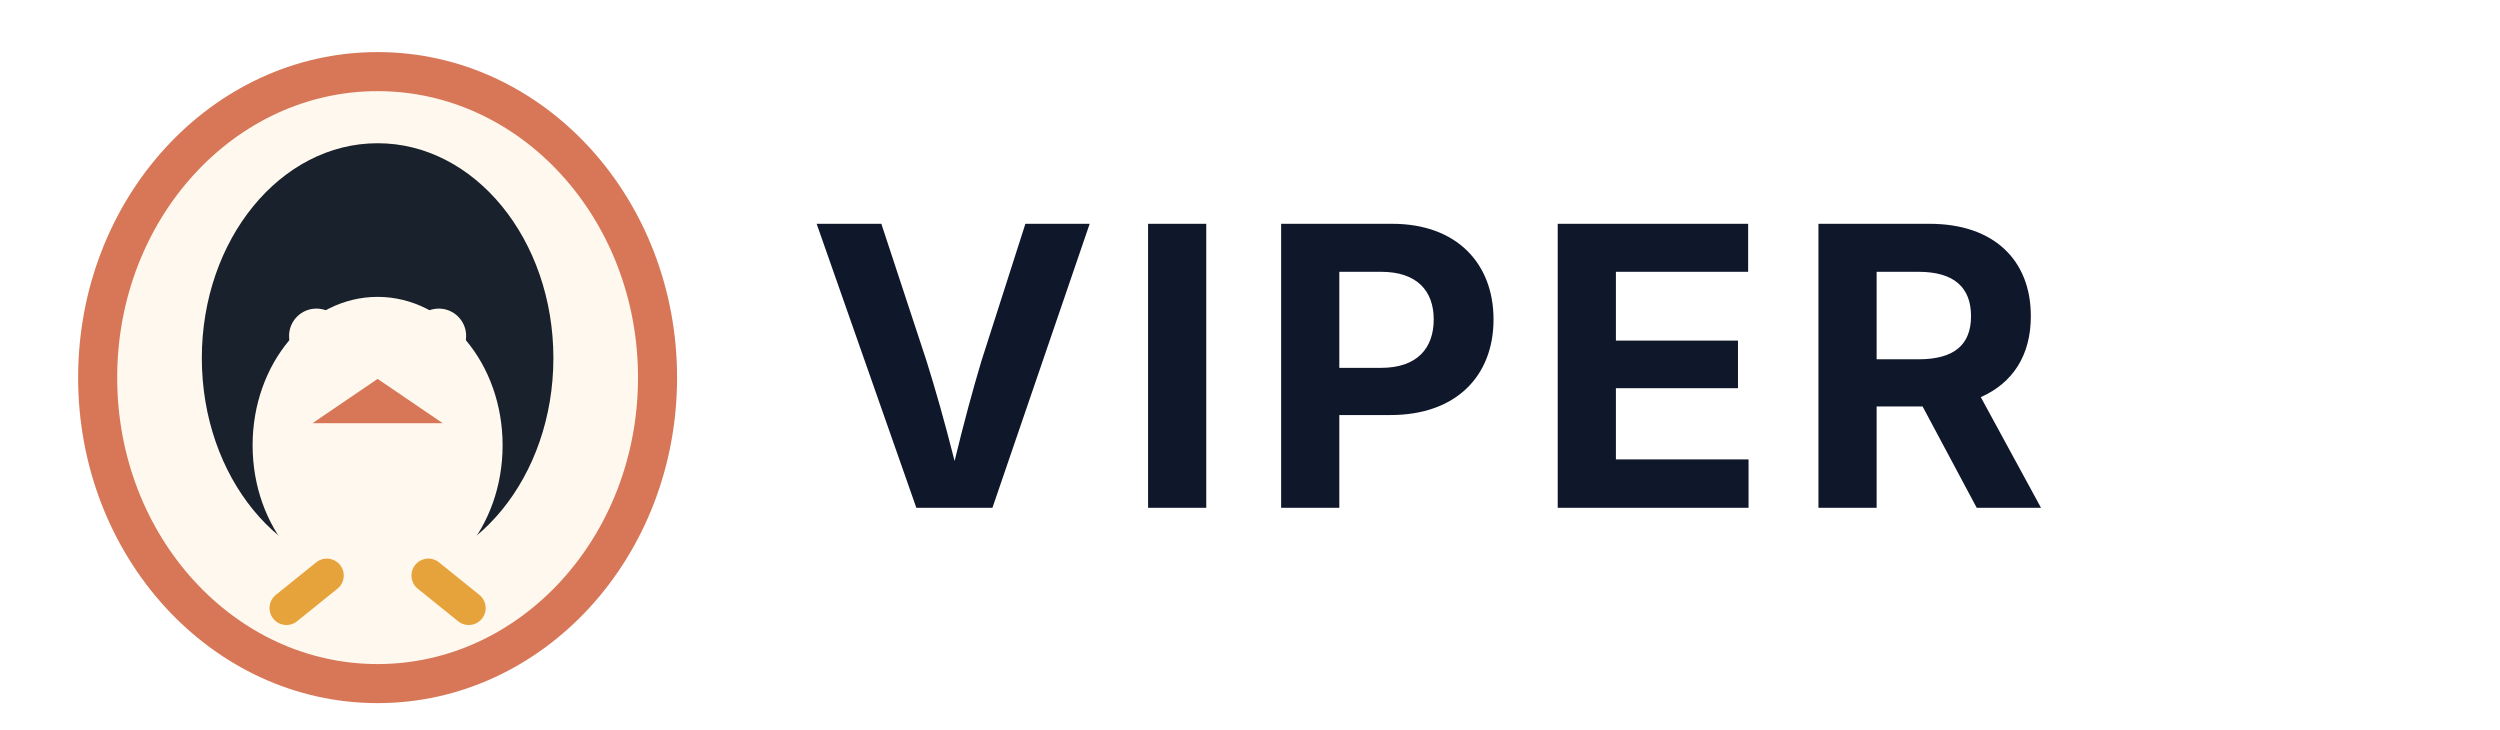
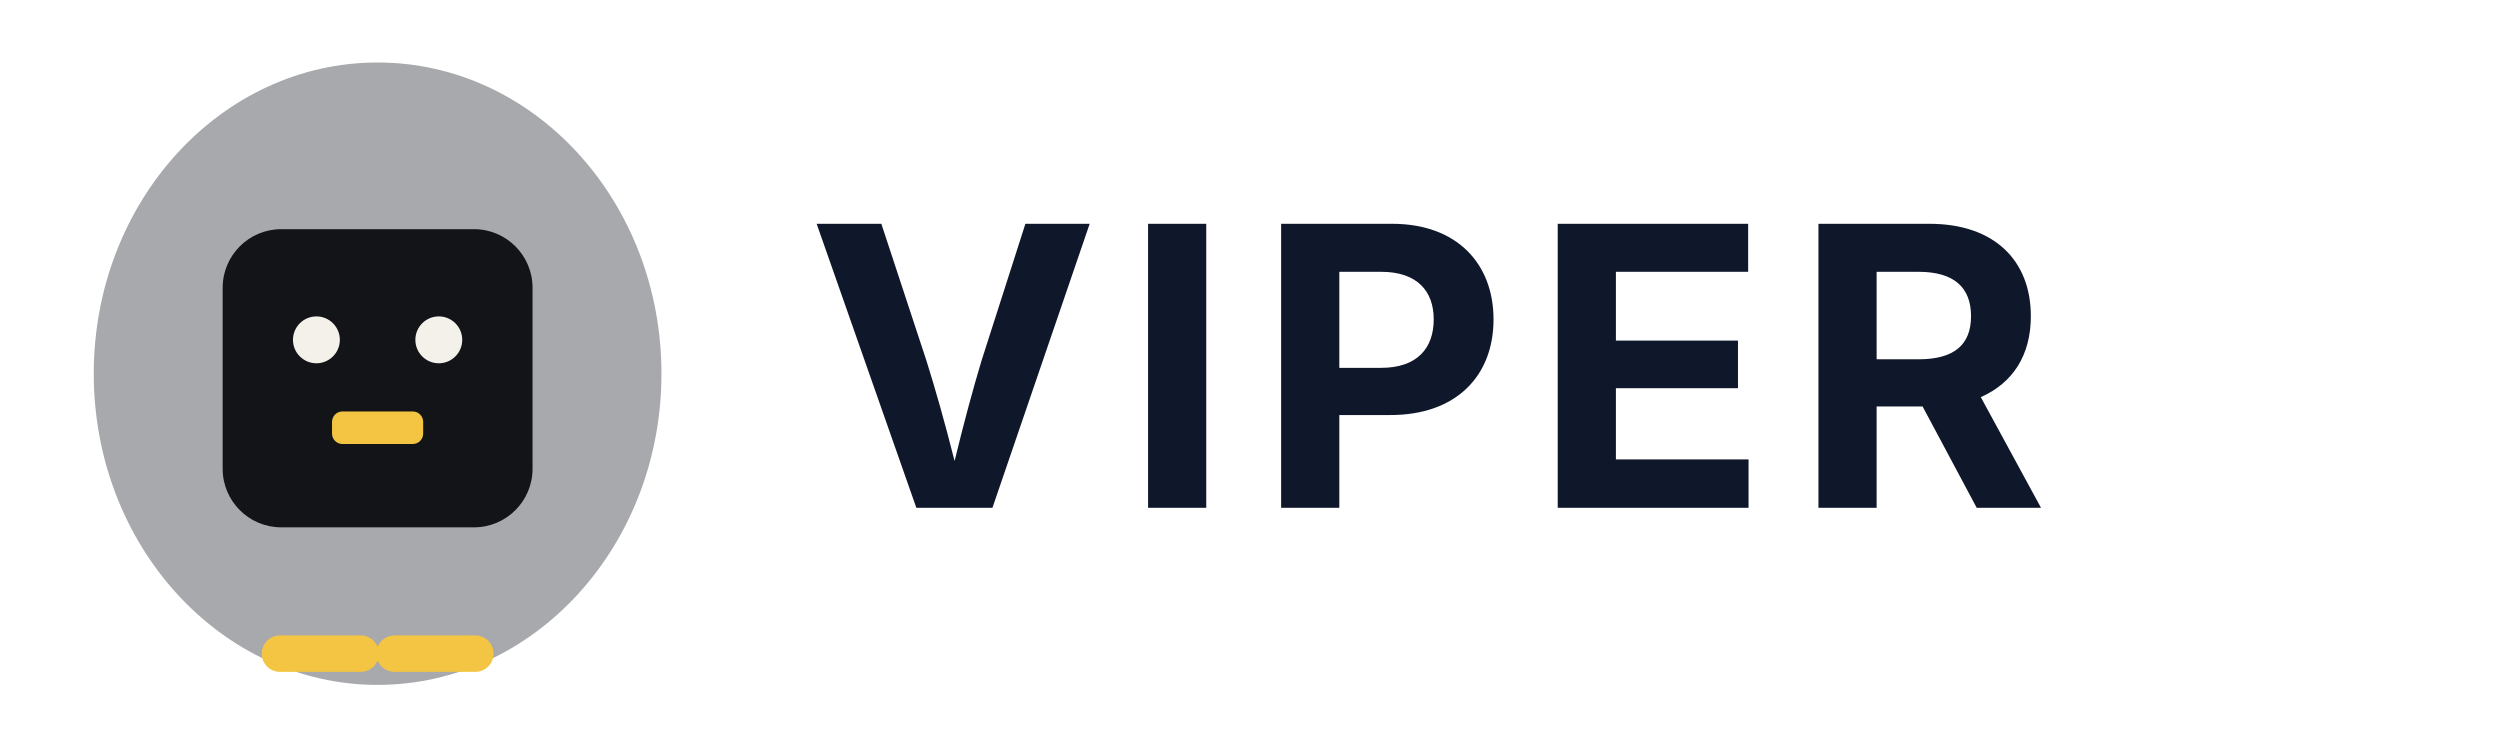
<svg xmlns="http://www.w3.org/2000/svg" viewBox="0 0 96 28" fill="none">
  <g transform="translate(3 2)">
-     <rect x="0.75" y="0.75" width="21.5" height="23.5" rx="11.75" fill="#FFF8EE" stroke="#D77757" stroke-width="1.5" />
-     <ellipse cx="11.5" cy="11.75" rx="6.75" ry="8.25" fill="#18212C" />
-     <ellipse cx="11.5" cy="15.1" rx="4.8" ry="5.7" fill="#FFF8EE" />
-     <circle cx="9.15" cy="10.9" r="1.05" fill="#FFF8EE" />
-     <circle cx="13.85" cy="10.9" r="1.05" fill="#FFF8EE" />
-     <path d="M11.5 12.55 14 14.25h-5l2.5-1.7Z" fill="#D77757" />
-     <path d="M9.55 20.1 8 21.35M13.45 20.1 15 21.35" stroke="#E6A33B" stroke-linecap="round" stroke-width="1.3" />
+     <ellipse cx="11.5" cy="12.35" rx="10.9" ry="11.95" fill="#A7A9AC" />
+     <rect x="5.55" y="6.8" width="11.9" height="11.45" rx="2.25" fill="#121417" />
+     <circle cx="9.15" cy="11.05" r=".9" fill="#F4F1EA" />
+     <circle cx="13.85" cy="11.05" r=".9" fill="#F4F1EA" />
+     <rect x="9.75" y="13.8" width="3.5" height="1.25" rx=".4" fill="#F4C542" />
+     <path d="M7.75 23.1h3.1M12.15 23.1h3.1" stroke="#F4C542" stroke-linecap="round" stroke-width="1.4" />
  </g>
  <text x="31" y="19.5" font-family="system-ui, -apple-system, sans-serif" font-size="15" font-weight="700" letter-spacing="0.9" fill="#0F172A">VIPER</text>
</svg>
